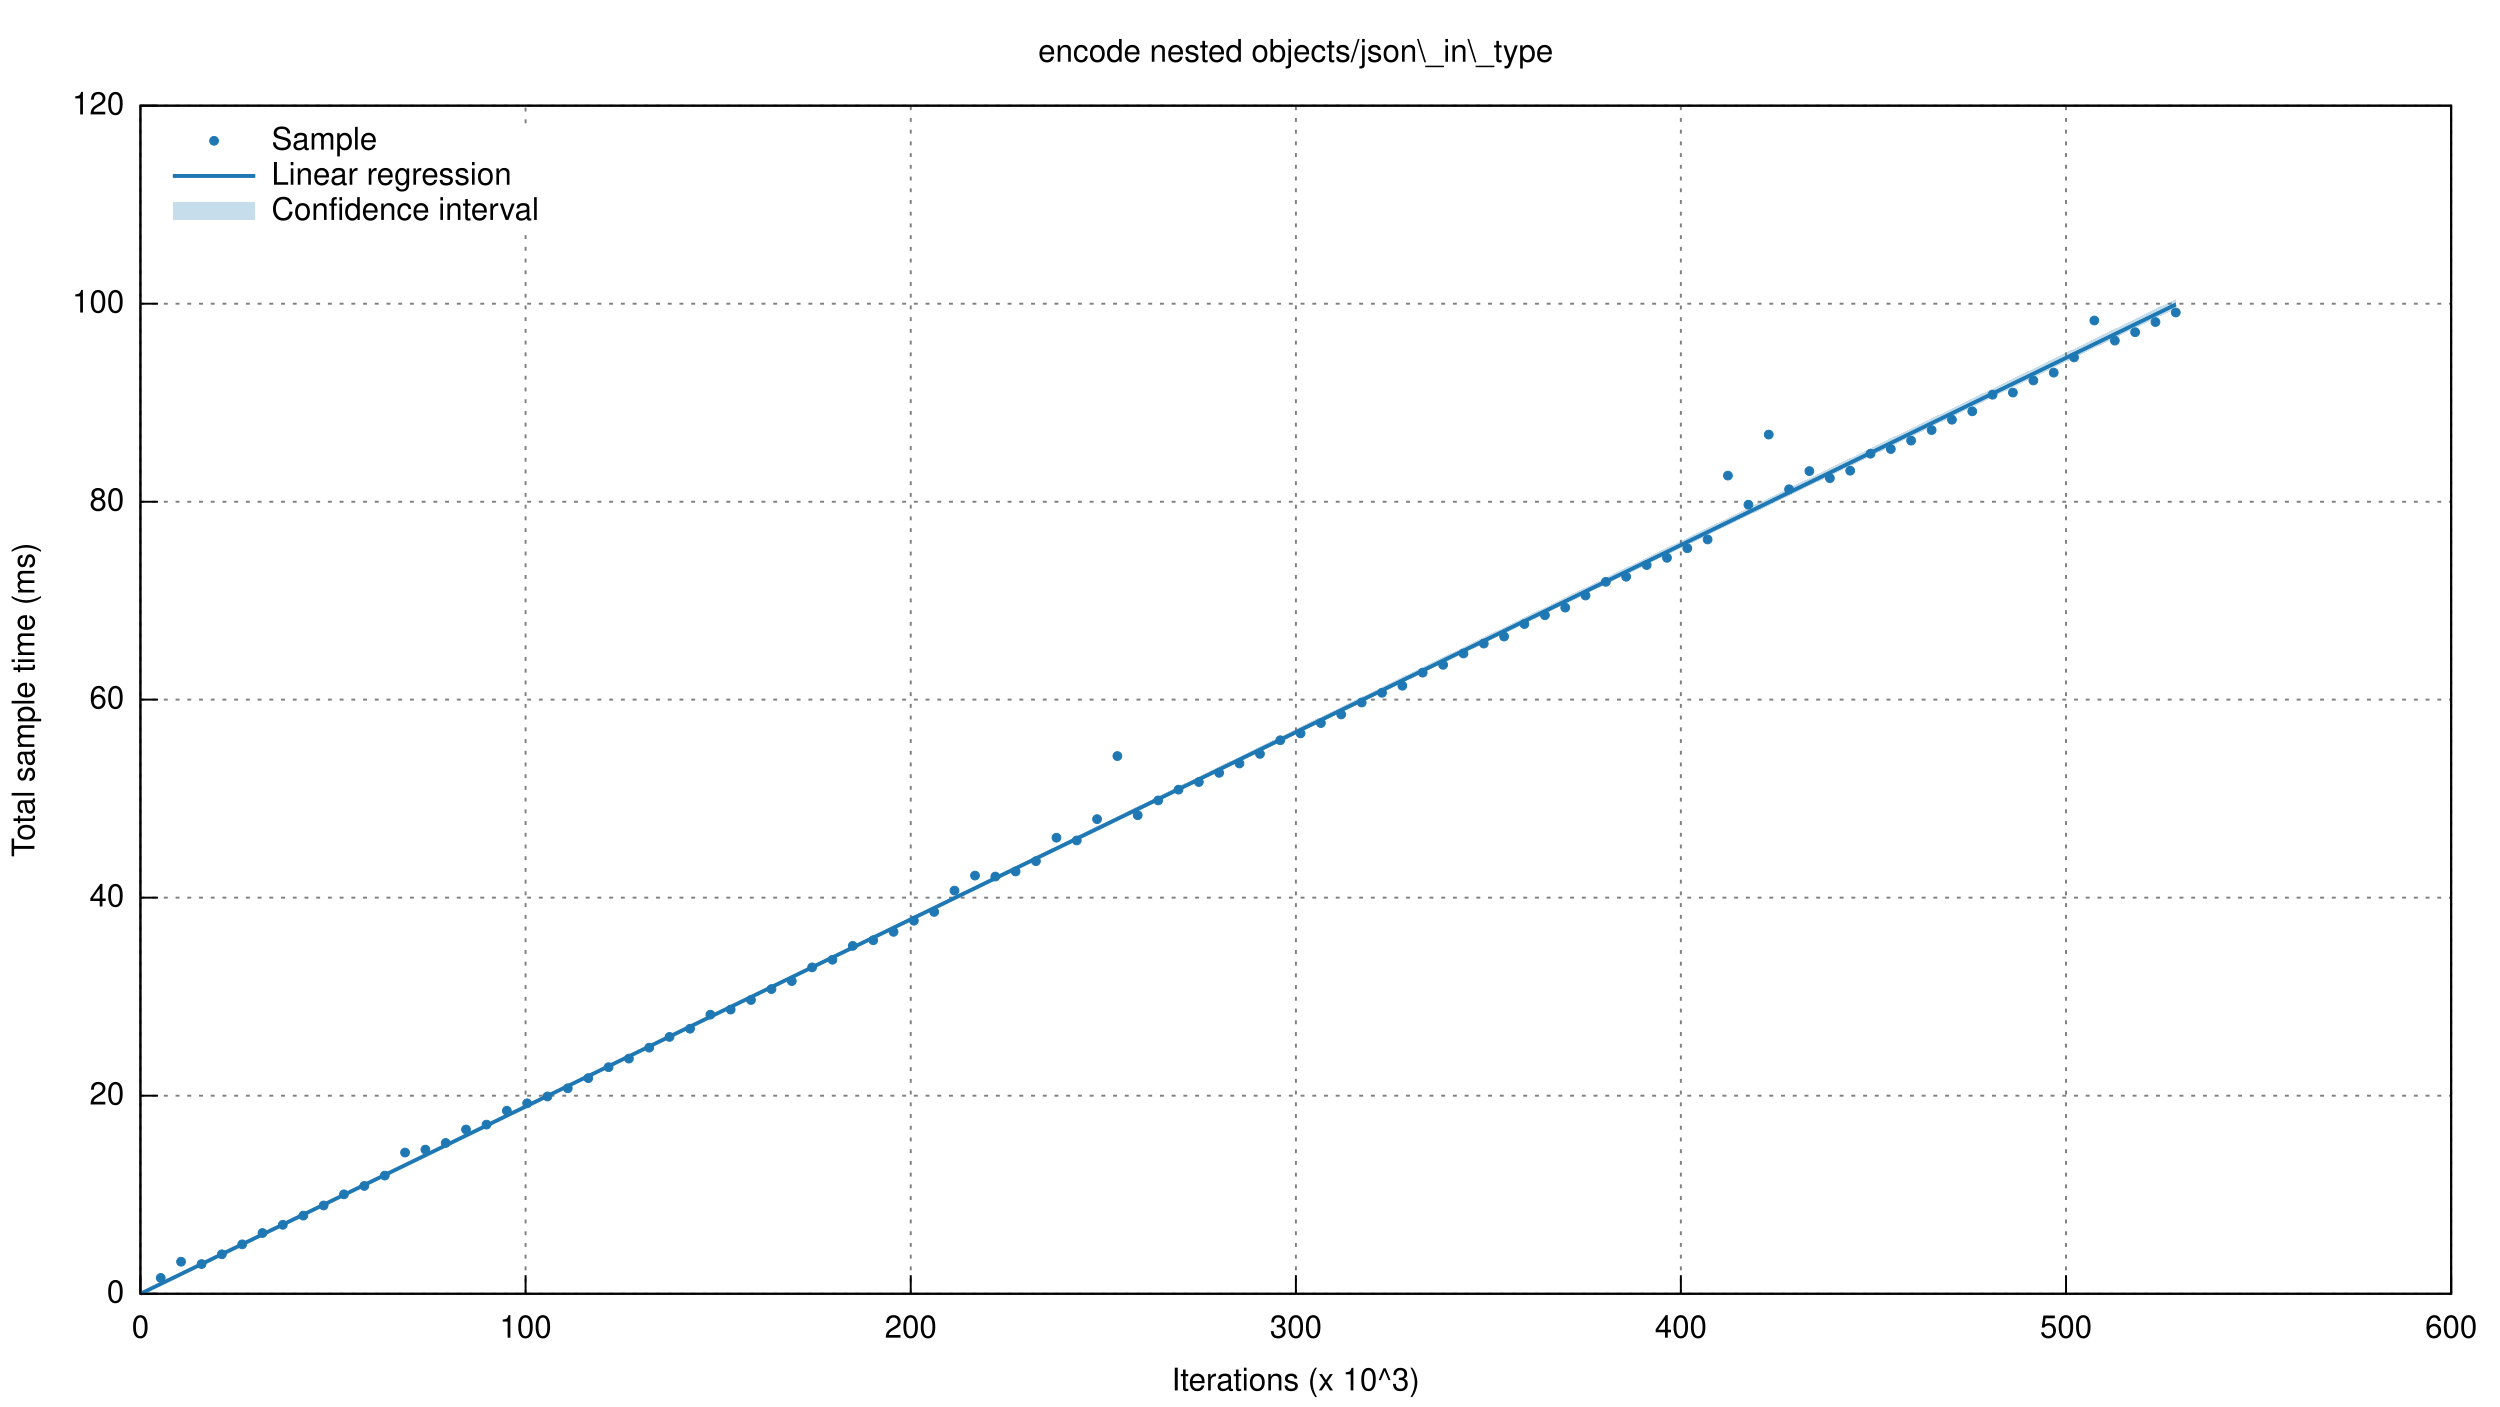
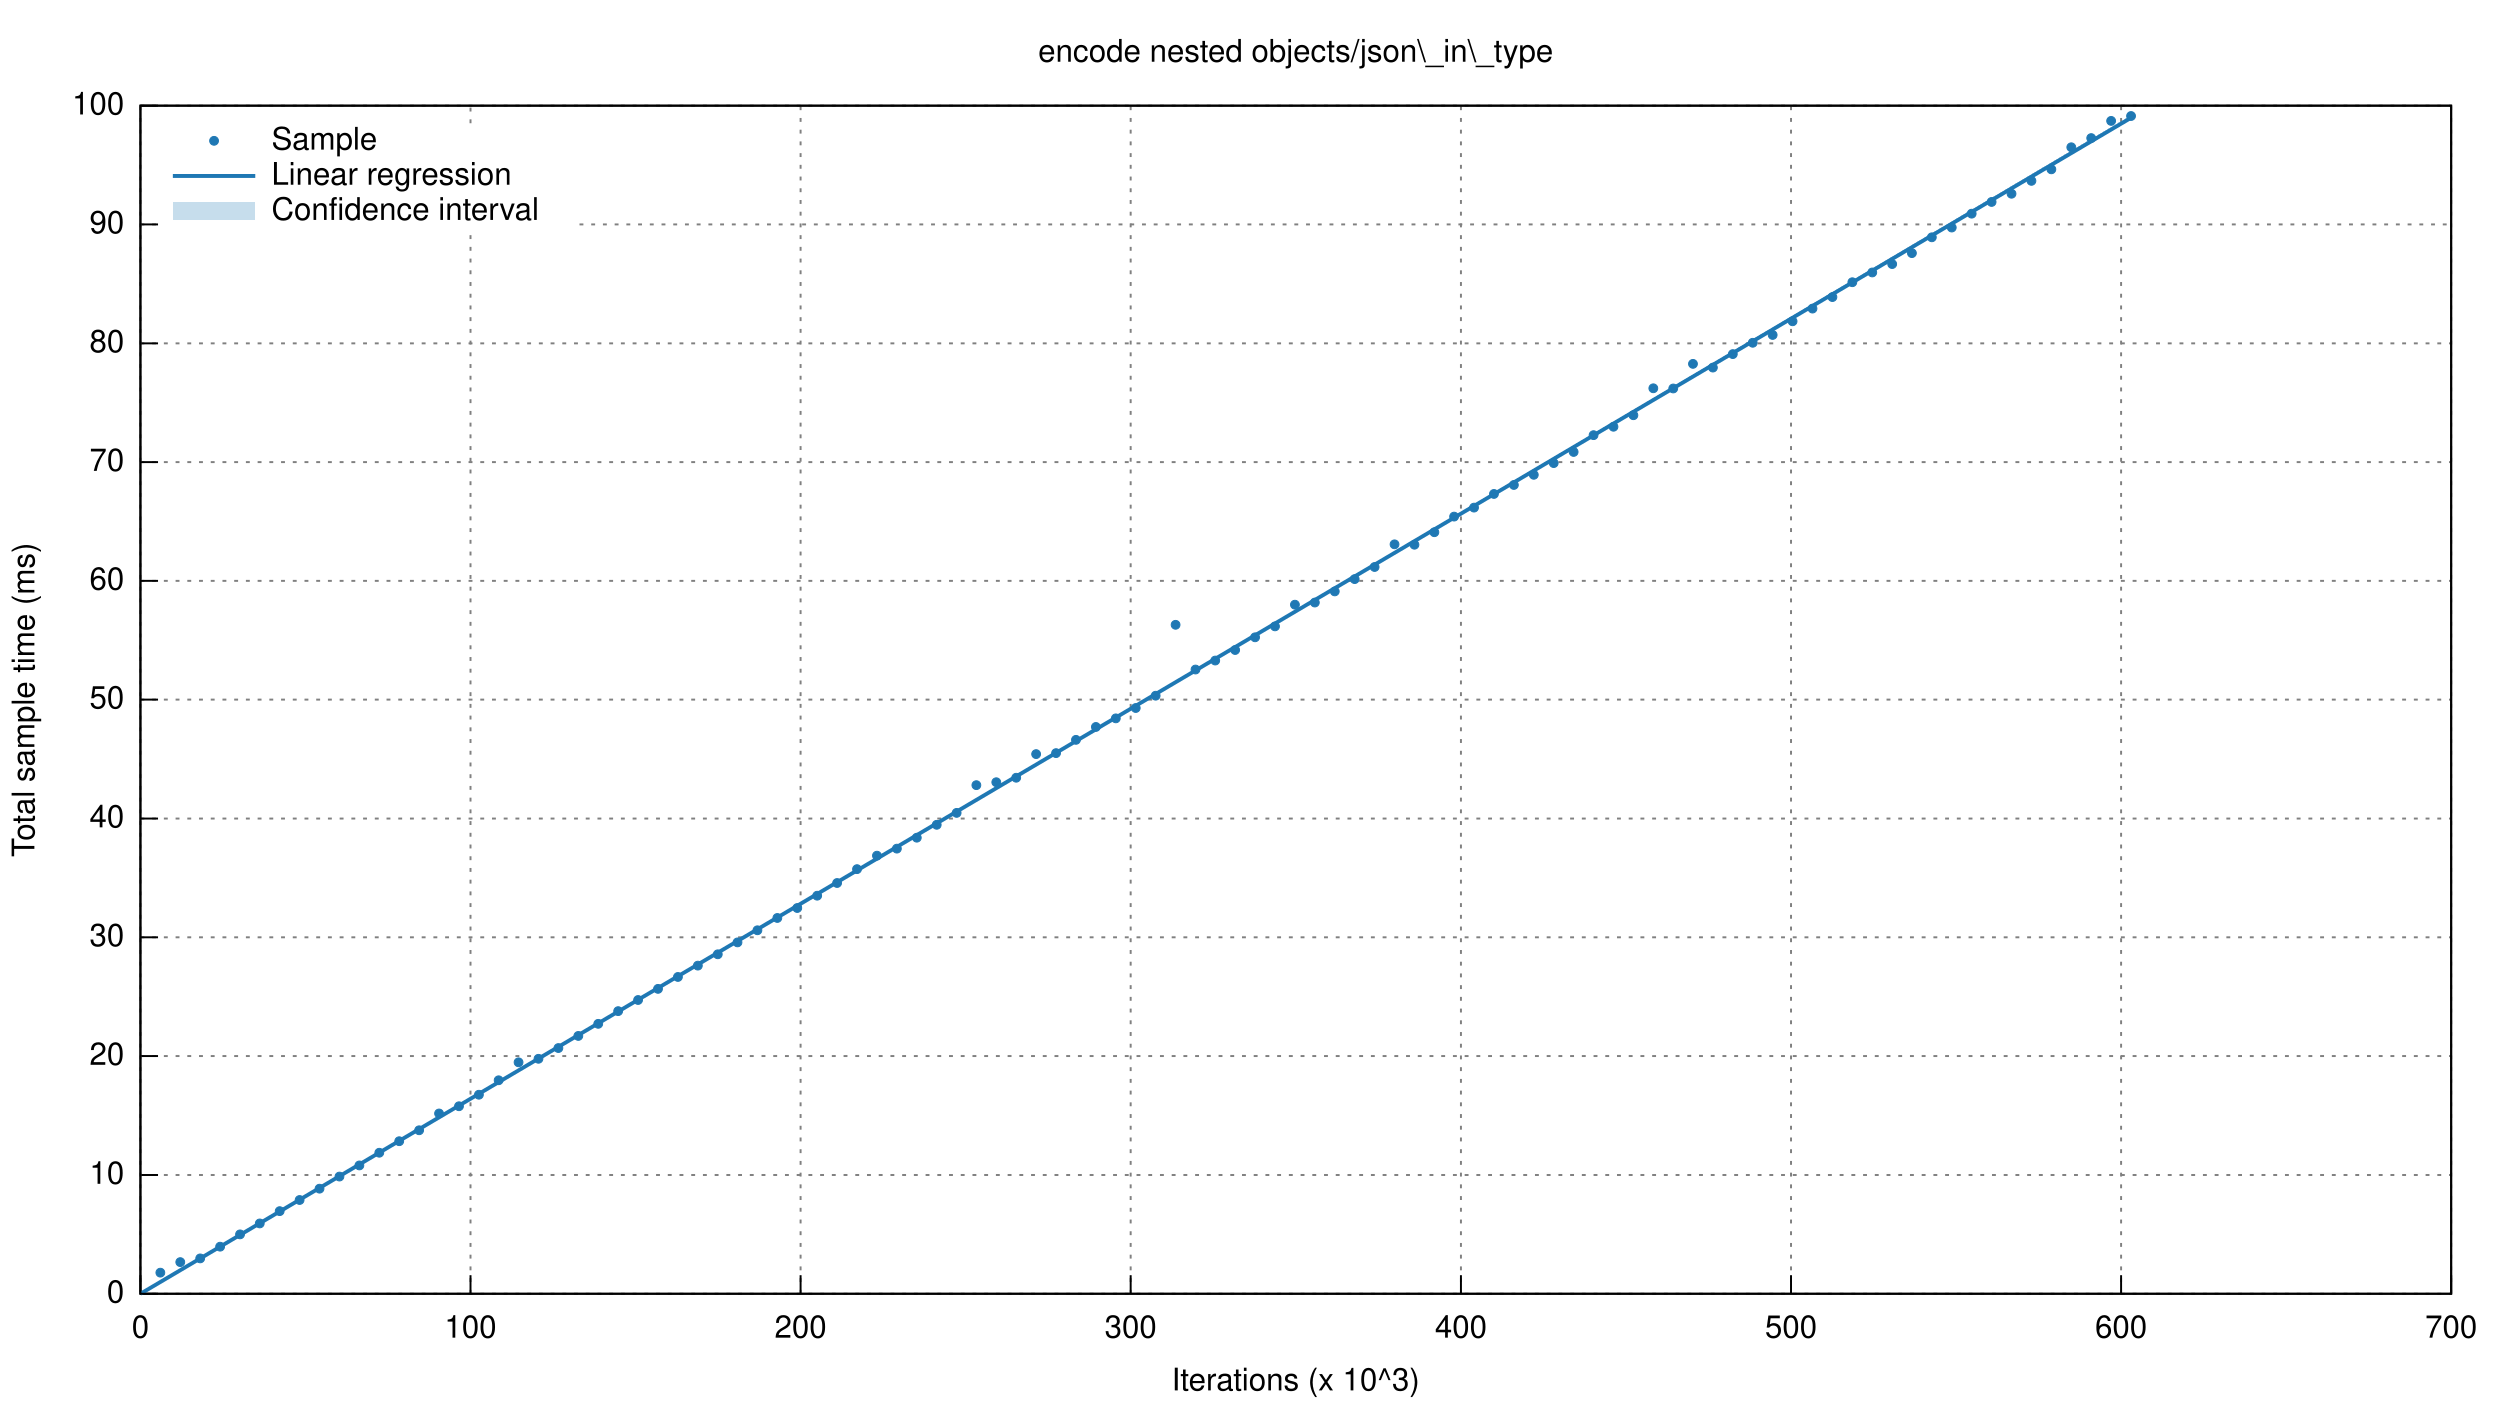
<svg xmlns="http://www.w3.org/2000/svg" xmlns:xlink="http://www.w3.org/1999/xlink" viewBox="0 0 1280 720">
  <g id="gnuplot_canvas">
    <rect x="0" y="0" width="1280" height="720" fill="none" />
    <defs>
      <circle id="gpDot" r="0.5" stroke-width="0.5" />
      <path id="gpPt0" stroke-width="0.222" stroke="currentColor" d="M-1,0 h2 M0,-1 v2" />
      <path id="gpPt1" stroke-width="0.222" stroke="currentColor" d="M-1,-1 L1,1 M1,-1 L-1,1" />
      <path id="gpPt2" stroke-width="0.222" stroke="currentColor" d="M-1,0 L1,0 M0,-1 L0,1 M-1,-1 L1,1 M-1,1 L1,-1" />
      <rect id="gpPt3" stroke-width="0.222" stroke="currentColor" x="-1" y="-1" width="2" height="2" />
      <rect id="gpPt4" stroke-width="0.222" stroke="currentColor" fill="currentColor" x="-1" y="-1" width="2" height="2" />
      <circle id="gpPt5" stroke-width="0.222" stroke="currentColor" cx="0" cy="0" r="1" />
      <use xlink:href="#gpPt5" id="gpPt6" fill="currentColor" stroke="none" />
      <path id="gpPt7" stroke-width="0.222" stroke="currentColor" d="M0,-1.33 L-1.33,0.67 L1.33,0.67 z" />
      <use xlink:href="#gpPt7" id="gpPt8" fill="currentColor" stroke="none" />
      <use xlink:href="#gpPt7" id="gpPt9" stroke="currentColor" transform="rotate(180)" />
      <use xlink:href="#gpPt9" id="gpPt10" fill="currentColor" stroke="none" />
      <use xlink:href="#gpPt3" id="gpPt11" stroke="currentColor" transform="rotate(45)" />
      <use xlink:href="#gpPt11" id="gpPt12" fill="currentColor" stroke="none" />
    </defs>
    <g style="fill:none; color:white; stroke:currentColor; stroke-width:1.00; stroke-linecap:butt; stroke-linejoin:miter">
</g>
    <g style="fill:none; color:black; stroke:currentColor; stroke-width:1.00; stroke-linecap:butt; stroke-linejoin:miter">
</g>
    <g style="fill:none; color:gray; stroke:currentColor; stroke-width:1.00; stroke-linecap:butt; stroke-linejoin:miter">
      <path stroke="gray" stroke-dasharray=" 2,4" class="gridline" d="M71.9,662.4 L1255.0,662.4  h0.01" />
    </g>
    <g style="fill:none; color:black; stroke:currentColor; stroke-width:1.00; stroke-linecap:butt; stroke-linejoin:miter">
      <path stroke="black" d="M71.9,662.4 L80.9,662.4  h0.01" />
      <g transform="translate(63.6,666.9)" style="stroke:none; fill:black; font-family:Helvetica; font-size:12.00pt; text-anchor:end">
        <text> 0</text>
      </g>
    </g>
    <g style="fill:none; color:gray; stroke:currentColor; stroke-width:1.00; stroke-linecap:butt; stroke-linejoin:miter">
-       <path stroke="gray" stroke-dasharray=" 2,4" class="gridline" d="M71.9,561.0 L1255.0,561.0  h0.01" />
-     </g>
-     <g style="fill:none; color:black; stroke:currentColor; stroke-width:1.00; stroke-linecap:butt; stroke-linejoin:miter">
-       <path stroke="black" d="M71.9,561.0 L80.9,561.0  h0.01" />
-       <g transform="translate(63.6,565.5)" style="stroke:none; fill:black; font-family:Helvetica; font-size:12.00pt; text-anchor:end">
+       <path stroke="gray" stroke-dasharray=" 2,4" class="gridline" d="M71.9,601.6 L1255.0,601.6  h0.01" />
+     </g>
+     <g style="fill:none; color:black; stroke:currentColor; stroke-width:1.00; stroke-linecap:butt; stroke-linejoin:miter">
+       <path stroke="black" d="M71.9,601.6 L80.9,601.6  h0.01" />
+       <g transform="translate(63.6,606.1)" style="stroke:none; fill:black; font-family:Helvetica; font-size:12.00pt; text-anchor:end">
+         <text> 10</text>
+       </g>
+     </g>
+     <g style="fill:none; color:gray; stroke:currentColor; stroke-width:1.00; stroke-linecap:butt; stroke-linejoin:miter">
+       <path stroke="gray" stroke-dasharray=" 2,4" class="gridline" d="M71.9,540.7 L1255.0,540.7  h0.01" />
+     </g>
+     <g style="fill:none; color:black; stroke:currentColor; stroke-width:1.00; stroke-linecap:butt; stroke-linejoin:miter">
+       <path stroke="black" d="M71.9,540.7 L80.9,540.7  h0.01" />
+       <g transform="translate(63.6,545.2)" style="stroke:none; fill:black; font-family:Helvetica; font-size:12.00pt; text-anchor:end">
        <text> 20</text>
      </g>
    </g>
    <g style="fill:none; color:gray; stroke:currentColor; stroke-width:1.00; stroke-linecap:butt; stroke-linejoin:miter">
-       <path stroke="gray" stroke-dasharray=" 2,4" class="gridline" d="M71.9,459.6 L1255.0,459.6  h0.01" />
-     </g>
-     <g style="fill:none; color:black; stroke:currentColor; stroke-width:1.00; stroke-linecap:butt; stroke-linejoin:miter">
-       <path stroke="black" d="M71.9,459.6 L80.9,459.6  h0.01" />
-       <g transform="translate(63.6,464.1)" style="stroke:none; fill:black; font-family:Helvetica; font-size:12.00pt; text-anchor:end">
+       <path stroke="gray" stroke-dasharray=" 2,4" class="gridline" d="M71.9,479.9 L1255.0,479.9  h0.01" />
+     </g>
+     <g style="fill:none; color:black; stroke:currentColor; stroke-width:1.00; stroke-linecap:butt; stroke-linejoin:miter">
+       <path stroke="black" d="M71.9,479.9 L80.9,479.9  h0.01" />
+       <g transform="translate(63.6,484.4)" style="stroke:none; fill:black; font-family:Helvetica; font-size:12.00pt; text-anchor:end">
+         <text> 30</text>
+       </g>
+     </g>
+     <g style="fill:none; color:gray; stroke:currentColor; stroke-width:1.00; stroke-linecap:butt; stroke-linejoin:miter">
+       <path stroke="gray" stroke-dasharray=" 2,4" class="gridline" d="M71.9,419.1 L1255.0,419.1  h0.01" />
+     </g>
+     <g style="fill:none; color:black; stroke:currentColor; stroke-width:1.00; stroke-linecap:butt; stroke-linejoin:miter">
+       <path stroke="black" d="M71.9,419.1 L80.9,419.1  h0.01" />
+       <g transform="translate(63.6,423.6)" style="stroke:none; fill:black; font-family:Helvetica; font-size:12.00pt; text-anchor:end">
        <text> 40</text>
      </g>
    </g>
    <g style="fill:none; color:gray; stroke:currentColor; stroke-width:1.00; stroke-linecap:butt; stroke-linejoin:miter">
      <path stroke="gray" stroke-dasharray=" 2,4" class="gridline" d="M71.9,358.2 L1255.0,358.2  h0.01" />
    </g>
    <g style="fill:none; color:black; stroke:currentColor; stroke-width:1.00; stroke-linecap:butt; stroke-linejoin:miter">
      <path stroke="black" d="M71.9,358.2 L80.9,358.2  h0.01" />
      <g transform="translate(63.6,362.7)" style="stroke:none; fill:black; font-family:Helvetica; font-size:12.00pt; text-anchor:end">
+         <text> 50</text>
+       </g>
+     </g>
+     <g style="fill:none; color:gray; stroke:currentColor; stroke-width:1.00; stroke-linecap:butt; stroke-linejoin:miter">
+       <path stroke="gray" stroke-dasharray=" 2,4" class="gridline" d="M71.9,297.4 L1255.0,297.4  h0.01" />
+     </g>
+     <g style="fill:none; color:black; stroke:currentColor; stroke-width:1.00; stroke-linecap:butt; stroke-linejoin:miter">
+       <path stroke="black" d="M71.9,297.4 L80.9,297.4  h0.01" />
+       <g transform="translate(63.6,301.9)" style="stroke:none; fill:black; font-family:Helvetica; font-size:12.00pt; text-anchor:end">
        <text> 60</text>
      </g>
    </g>
    <g style="fill:none; color:gray; stroke:currentColor; stroke-width:1.00; stroke-linecap:butt; stroke-linejoin:miter">
-       <path stroke="gray" stroke-dasharray=" 2,4" class="gridline" d="M71.9,256.9 L1255.0,256.9  h0.01" />
-     </g>
-     <g style="fill:none; color:black; stroke:currentColor; stroke-width:1.00; stroke-linecap:butt; stroke-linejoin:miter">
-       <path stroke="black" d="M71.9,256.9 L80.9,256.9  h0.01" />
-       <g transform="translate(63.6,261.4)" style="stroke:none; fill:black; font-family:Helvetica; font-size:12.00pt; text-anchor:end">
+       <path stroke="gray" stroke-dasharray=" 2,4" class="gridline" d="M71.9,236.6 L1255.0,236.6  h0.01" />
+     </g>
+     <g style="fill:none; color:black; stroke:currentColor; stroke-width:1.00; stroke-linecap:butt; stroke-linejoin:miter">
+       <path stroke="black" d="M71.9,236.6 L80.9,236.6  h0.01" />
+       <g transform="translate(63.6,241.1)" style="stroke:none; fill:black; font-family:Helvetica; font-size:12.00pt; text-anchor:end">
+         <text> 70</text>
+       </g>
+     </g>
+     <g style="fill:none; color:gray; stroke:currentColor; stroke-width:1.00; stroke-linecap:butt; stroke-linejoin:miter">
+       <path stroke="gray" stroke-dasharray=" 2,4" class="gridline" d="M71.9,175.8 L1255.0,175.8  h0.01" />
+     </g>
+     <g style="fill:none; color:black; stroke:currentColor; stroke-width:1.00; stroke-linecap:butt; stroke-linejoin:miter">
+       <path stroke="black" d="M71.9,175.8 L80.9,175.8  h0.01" />
+       <g transform="translate(63.6,180.3)" style="stroke:none; fill:black; font-family:Helvetica; font-size:12.00pt; text-anchor:end">
        <text> 80</text>
      </g>
    </g>
    <g style="fill:none; color:gray; stroke:currentColor; stroke-width:1.00; stroke-linecap:butt; stroke-linejoin:miter">
-       <path stroke="gray" stroke-dasharray=" 2,4" class="gridline" d="M71.9,155.5 L1255.0,155.5  h0.01" />
-     </g>
-     <g style="fill:none; color:black; stroke:currentColor; stroke-width:1.00; stroke-linecap:butt; stroke-linejoin:miter">
-       <path stroke="black" d="M71.9,155.5 L80.9,155.5  h0.01" />
-       <g transform="translate(63.6,160.0)" style="stroke:none; fill:black; font-family:Helvetica; font-size:12.00pt; text-anchor:end">
-         <text> 100</text>
+       <path stroke="gray" stroke-dasharray=" 2,4" class="gridline" d="M71.9,114.9 L80.2,114.9 M296.7,114.9 L1255.0,114.9  h0.01" />
+     </g>
+     <g style="fill:none; color:black; stroke:currentColor; stroke-width:1.00; stroke-linecap:butt; stroke-linejoin:miter">
+       <path stroke="black" d="M71.9,114.9 L80.9,114.9  h0.01" />
+       <g transform="translate(63.6,119.4)" style="stroke:none; fill:black; font-family:Helvetica; font-size:12.00pt; text-anchor:end">
+         <text> 90</text>
      </g>
    </g>
    <g style="fill:none; color:gray; stroke:currentColor; stroke-width:1.00; stroke-linecap:butt; stroke-linejoin:miter">
      <path stroke="gray" stroke-dasharray=" 2,4" class="gridline" d="M71.9,54.1 L1255.0,54.1  h0.01" />
    </g>
    <g style="fill:none; color:black; stroke:currentColor; stroke-width:1.00; stroke-linecap:butt; stroke-linejoin:miter">
      <path stroke="black" d="M71.9,54.1 L80.9,54.1  h0.01" />
      <g transform="translate(63.6,58.6)" style="stroke:none; fill:black; font-family:Helvetica; font-size:12.00pt; text-anchor:end">
-         <text> 120</text>
+         <text> 100</text>
      </g>
    </g>
    <g style="fill:none; color:gray; stroke:currentColor; stroke-width:1.00; stroke-linecap:butt; stroke-linejoin:miter">
      <path stroke="gray" stroke-dasharray=" 2,4" class="gridline" d="M71.9,662.4 L71.9,54.1  h0.01" />
    </g>
    <g style="fill:none; color:black; stroke:currentColor; stroke-width:1.00; stroke-linecap:butt; stroke-linejoin:miter">
      <path stroke="black" d="M71.9,662.4 L71.9,653.4  h0.01" />
      <g transform="translate(71.9,684.9)" style="stroke:none; fill:black; font-family:Helvetica; font-size:12.00pt; text-anchor:middle">
        <text> 0</text>
      </g>
    </g>
    <g style="fill:none; color:gray; stroke:currentColor; stroke-width:1.00; stroke-linecap:butt; stroke-linejoin:miter">
-       <path stroke="gray" stroke-dasharray=" 2,4" class="gridline" d="M269.1,662.4 L269.1,117.1 M269.1,63.1 L269.1,54.1  h0.01" />
-     </g>
-     <g style="fill:none; color:black; stroke:currentColor; stroke-width:1.00; stroke-linecap:butt; stroke-linejoin:miter">
-       <path stroke="black" d="M269.1,662.4 L269.1,653.4  h0.01" />
-       <g transform="translate(269.1,684.9)" style="stroke:none; fill:black; font-family:Helvetica; font-size:12.00pt; text-anchor:middle">
+       <path stroke="gray" stroke-dasharray=" 2,4" class="gridline" d="M240.9,662.4 L240.9,117.1 M240.9,63.1 L240.9,54.1  h0.01" />
+     </g>
+     <g style="fill:none; color:black; stroke:currentColor; stroke-width:1.00; stroke-linecap:butt; stroke-linejoin:miter">
+       <path stroke="black" d="M240.9,662.4 L240.9,653.4  h0.01" />
+       <g transform="translate(240.9,684.9)" style="stroke:none; fill:black; font-family:Helvetica; font-size:12.00pt; text-anchor:middle">
        <text> 100</text>
      </g>
    </g>
    <g style="fill:none; color:gray; stroke:currentColor; stroke-width:1.00; stroke-linecap:butt; stroke-linejoin:miter">
-       <path stroke="gray" stroke-dasharray=" 2,4" class="gridline" d="M466.3,662.4 L466.3,54.1  h0.01" />
-     </g>
-     <g style="fill:none; color:black; stroke:currentColor; stroke-width:1.00; stroke-linecap:butt; stroke-linejoin:miter">
-       <path stroke="black" d="M466.3,662.4 L466.3,653.4  h0.01" />
-       <g transform="translate(466.3,684.9)" style="stroke:none; fill:black; font-family:Helvetica; font-size:12.00pt; text-anchor:middle">
+       <path stroke="gray" stroke-dasharray=" 2,4" class="gridline" d="M409.9,662.4 L409.9,54.1  h0.01" />
+     </g>
+     <g style="fill:none; color:black; stroke:currentColor; stroke-width:1.00; stroke-linecap:butt; stroke-linejoin:miter">
+       <path stroke="black" d="M409.9,662.4 L409.9,653.4  h0.01" />
+       <g transform="translate(409.9,684.9)" style="stroke:none; fill:black; font-family:Helvetica; font-size:12.00pt; text-anchor:middle">
        <text> 200</text>
      </g>
    </g>
    <g style="fill:none; color:gray; stroke:currentColor; stroke-width:1.00; stroke-linecap:butt; stroke-linejoin:miter">
-       <path stroke="gray" stroke-dasharray=" 2,4" class="gridline" d="M663.5,662.4 L663.5,54.1  h0.01" />
-     </g>
-     <g style="fill:none; color:black; stroke:currentColor; stroke-width:1.00; stroke-linecap:butt; stroke-linejoin:miter">
-       <path stroke="black" d="M663.5,662.4 L663.5,653.4  h0.01" />
-       <g transform="translate(663.5,684.9)" style="stroke:none; fill:black; font-family:Helvetica; font-size:12.00pt; text-anchor:middle">
+       <path stroke="gray" stroke-dasharray=" 2,4" class="gridline" d="M578.9,662.4 L578.9,54.1  h0.01" />
+     </g>
+     <g style="fill:none; color:black; stroke:currentColor; stroke-width:1.00; stroke-linecap:butt; stroke-linejoin:miter">
+       <path stroke="black" d="M578.9,662.4 L578.9,653.4  h0.01" />
+       <g transform="translate(578.9,684.9)" style="stroke:none; fill:black; font-family:Helvetica; font-size:12.00pt; text-anchor:middle">
        <text> 300</text>
      </g>
    </g>
    <g style="fill:none; color:gray; stroke:currentColor; stroke-width:1.00; stroke-linecap:butt; stroke-linejoin:miter">
-       <path stroke="gray" stroke-dasharray=" 2,4" class="gridline" d="M860.6,662.4 L860.6,54.1  h0.01" />
-     </g>
-     <g style="fill:none; color:black; stroke:currentColor; stroke-width:1.00; stroke-linecap:butt; stroke-linejoin:miter">
-       <path stroke="black" d="M860.6,662.4 L860.6,653.4  h0.01" />
-       <g transform="translate(860.6,684.9)" style="stroke:none; fill:black; font-family:Helvetica; font-size:12.00pt; text-anchor:middle">
+       <path stroke="gray" stroke-dasharray=" 2,4" class="gridline" d="M748.0,662.4 L748.0,54.1  h0.01" />
+     </g>
+     <g style="fill:none; color:black; stroke:currentColor; stroke-width:1.00; stroke-linecap:butt; stroke-linejoin:miter">
+       <path stroke="black" d="M748.0,662.4 L748.0,653.4  h0.01" />
+       <g transform="translate(748.0,684.9)" style="stroke:none; fill:black; font-family:Helvetica; font-size:12.00pt; text-anchor:middle">
        <text> 400</text>
      </g>
    </g>
    <g style="fill:none; color:gray; stroke:currentColor; stroke-width:1.00; stroke-linecap:butt; stroke-linejoin:miter">
-       <path stroke="gray" stroke-dasharray=" 2,4" class="gridline" d="M1057.8,662.4 L1057.8,54.1  h0.01" />
-     </g>
-     <g style="fill:none; color:black; stroke:currentColor; stroke-width:1.00; stroke-linecap:butt; stroke-linejoin:miter">
-       <path stroke="black" d="M1057.8,662.4 L1057.8,653.4  h0.01" />
-       <g transform="translate(1057.8,684.9)" style="stroke:none; fill:black; font-family:Helvetica; font-size:12.00pt; text-anchor:middle">
+       <path stroke="gray" stroke-dasharray=" 2,4" class="gridline" d="M917.0,662.4 L917.0,54.1  h0.01" />
+     </g>
+     <g style="fill:none; color:black; stroke:currentColor; stroke-width:1.00; stroke-linecap:butt; stroke-linejoin:miter">
+       <path stroke="black" d="M917.0,662.4 L917.0,653.4  h0.01" />
+       <g transform="translate(917.0,684.9)" style="stroke:none; fill:black; font-family:Helvetica; font-size:12.00pt; text-anchor:middle">
        <text> 500</text>
+       </g>
+     </g>
+     <g style="fill:none; color:gray; stroke:currentColor; stroke-width:1.00; stroke-linecap:butt; stroke-linejoin:miter">
+       <path stroke="gray" stroke-dasharray=" 2,4" class="gridline" d="M1086.0,662.4 L1086.0,54.1  h0.01" />
+     </g>
+     <g style="fill:none; color:black; stroke:currentColor; stroke-width:1.00; stroke-linecap:butt; stroke-linejoin:miter">
+       <path stroke="black" d="M1086.0,662.4 L1086.0,653.4  h0.01" />
+       <g transform="translate(1086.0,684.9)" style="stroke:none; fill:black; font-family:Helvetica; font-size:12.00pt; text-anchor:middle">
+         <text> 600</text>
      </g>
    </g>
    <g style="fill:none; color:gray; stroke:currentColor; stroke-width:1.00; stroke-linecap:butt; stroke-linejoin:miter">
      <path stroke="gray" stroke-dasharray=" 2,4" class="gridline" d="M1255.0,662.4 L1255.0,54.1  h0.01" />
    </g>
    <g style="fill:none; color:black; stroke:currentColor; stroke-width:1.00; stroke-linecap:butt; stroke-linejoin:miter">
      <path stroke="black" d="M1255.0,662.4 L1255.0,653.4  h0.01" />
      <g transform="translate(1255.0,684.9)" style="stroke:none; fill:black; font-family:Helvetica; font-size:12.00pt; text-anchor:middle">
-         <text> 600</text>
+         <text> 700</text>
      </g>
      <path stroke="black" d="M71.9,54.1 L71.9,662.4 L1255.0,662.4 L1255.0,54.1 L71.9,54.1 Z  h0.01" />
      <g transform="translate(17.6,358.3) rotate(270)" style="stroke:none; fill:black; font-family:Helvetica; font-size:12.00pt; text-anchor:middle">
        <text>Total sample time (ms)</text>
      </g>
      <g transform="translate(663.4,711.9)" style="stroke:none; fill:black; font-family:Helvetica; font-size:12.00pt; text-anchor:middle">
        <text>Iterations (x 10^3)</text>
      </g>
      <g transform="translate(663.4,31.6)" style="stroke:none; fill:black; font-family:Helvetica; font-size:12.00pt; text-anchor:middle">
        <text>encode nested objects/json\_in\_type</text>
      </g>
    </g>
    <g id="gnuplot_plot_1">
      <g style="fill:none; color:red; stroke:currentColor; stroke-width:1.00; stroke-linecap:butt; stroke-linejoin:miter">
        <g transform="translate(139.0,76.6)" style="stroke:none; fill:black; font-family:Helvetica; font-size:12.00pt; text-anchor:start">
          <text>Sample</text>
        </g>
-         <use xlink:href="#gpPt6" transform="translate(82.3,654.3) scale(2.25)" color="rgb( 31, 120, 180)" />
-         <use xlink:href="#gpPt6" transform="translate(92.7,646.0) scale(2.25)" color="rgb( 31, 120, 180)" />
-         <use xlink:href="#gpPt6" transform="translate(103.2,647.2) scale(2.25)" color="rgb( 31, 120, 180)" />
-         <use xlink:href="#gpPt6" transform="translate(113.6,642.2) scale(2.25)" color="rgb( 31, 120, 180)" />
-         <use xlink:href="#gpPt6" transform="translate(124.0,637.1) scale(2.25)" color="rgb( 31, 120, 180)" />
-         <use xlink:href="#gpPt6" transform="translate(134.4,631.3) scale(2.25)" color="rgb( 31, 120, 180)" />
-         <use xlink:href="#gpPt6" transform="translate(144.8,627.1) scale(2.25)" color="rgb( 31, 120, 180)" />
-         <use xlink:href="#gpPt6" transform="translate(155.3,622.4) scale(2.25)" color="rgb( 31, 120, 180)" />
-         <use xlink:href="#gpPt6" transform="translate(165.7,617.2) scale(2.25)" color="rgb( 31, 120, 180)" />
-         <use xlink:href="#gpPt6" transform="translate(176.1,611.5) scale(2.25)" color="rgb( 31, 120, 180)" />
-         <use xlink:href="#gpPt6" transform="translate(186.5,607.2) scale(2.25)" color="rgb( 31, 120, 180)" />
-         <use xlink:href="#gpPt6" transform="translate(197.0,601.9) scale(2.25)" color="rgb( 31, 120, 180)" />
-         <use xlink:href="#gpPt6" transform="translate(207.4,590.1) scale(2.25)" color="rgb( 31, 120, 180)" />
-         <use xlink:href="#gpPt6" transform="translate(217.8,588.6) scale(2.25)" color="rgb( 31, 120, 180)" />
-         <use xlink:href="#gpPt6" transform="translate(228.2,585.2) scale(2.25)" color="rgb( 31, 120, 180)" />
-         <use xlink:href="#gpPt6" transform="translate(238.6,578.3) scale(2.25)" color="rgb( 31, 120, 180)" />
-         <use xlink:href="#gpPt6" transform="translate(249.1,575.8) scale(2.25)" color="rgb( 31, 120, 180)" />
-         <use xlink:href="#gpPt6" transform="translate(259.5,568.7) scale(2.25)" color="rgb( 31, 120, 180)" />
-         <use xlink:href="#gpPt6" transform="translate(269.9,564.9) scale(2.25)" color="rgb( 31, 120, 180)" />
-         <use xlink:href="#gpPt6" transform="translate(280.3,561.4) scale(2.25)" color="rgb( 31, 120, 180)" />
-         <use xlink:href="#gpPt6" transform="translate(290.7,557.2) scale(2.25)" color="rgb( 31, 120, 180)" />
-         <use xlink:href="#gpPt6" transform="translate(301.2,552.0) scale(2.25)" color="rgb( 31, 120, 180)" />
-         <use xlink:href="#gpPt6" transform="translate(311.6,546.4) scale(2.25)" color="rgb( 31, 120, 180)" />
-         <use xlink:href="#gpPt6" transform="translate(322.0,542.0) scale(2.25)" color="rgb( 31, 120, 180)" />
-         <use xlink:href="#gpPt6" transform="translate(332.4,536.4) scale(2.25)" color="rgb( 31, 120, 180)" />
-         <use xlink:href="#gpPt6" transform="translate(342.8,530.9) scale(2.25)" color="rgb( 31, 120, 180)" />
-         <use xlink:href="#gpPt6" transform="translate(353.3,526.7) scale(2.25)" color="rgb( 31, 120, 180)" />
-         <use xlink:href="#gpPt6" transform="translate(363.7,519.5) scale(2.25)" color="rgb( 31, 120, 180)" />
-         <use xlink:href="#gpPt6" transform="translate(374.1,516.9) scale(2.25)" color="rgb( 31, 120, 180)" />
-         <use xlink:href="#gpPt6" transform="translate(384.5,512.0) scale(2.25)" color="rgb( 31, 120, 180)" />
-         <use xlink:href="#gpPt6" transform="translate(395.0,506.4) scale(2.25)" color="rgb( 31, 120, 180)" />
-         <use xlink:href="#gpPt6" transform="translate(405.4,502.3) scale(2.25)" color="rgb( 31, 120, 180)" />
-         <use xlink:href="#gpPt6" transform="translate(415.8,495.3) scale(2.25)" color="rgb( 31, 120, 180)" />
-         <use xlink:href="#gpPt6" transform="translate(426.2,491.4) scale(2.25)" color="rgb( 31, 120, 180)" />
-         <use xlink:href="#gpPt6" transform="translate(436.6,484.3) scale(2.25)" color="rgb( 31, 120, 180)" />
-         <use xlink:href="#gpPt6" transform="translate(447.1,481.4) scale(2.25)" color="rgb( 31, 120, 180)" />
-         <use xlink:href="#gpPt6" transform="translate(457.5,477.1) scale(2.25)" color="rgb( 31, 120, 180)" />
-         <use xlink:href="#gpPt6" transform="translate(467.9,471.4) scale(2.25)" color="rgb( 31, 120, 180)" />
-         <use xlink:href="#gpPt6" transform="translate(478.3,466.9) scale(2.25)" color="rgb( 31, 120, 180)" />
-         <use xlink:href="#gpPt6" transform="translate(488.7,456.0) scale(2.25)" color="rgb( 31, 120, 180)" />
-         <use xlink:href="#gpPt6" transform="translate(499.2,448.3) scale(2.25)" color="rgb( 31, 120, 180)" />
-         <use xlink:href="#gpPt6" transform="translate(509.6,448.8) scale(2.25)" color="rgb( 31, 120, 180)" />
-         <use xlink:href="#gpPt6" transform="translate(520.0,446.2) scale(2.25)" color="rgb( 31, 120, 180)" />
-         <use xlink:href="#gpPt6" transform="translate(530.4,440.9) scale(2.25)" color="rgb( 31, 120, 180)" />
-         <use xlink:href="#gpPt6" transform="translate(540.9,428.9) scale(2.25)" color="rgb( 31, 120, 180)" />
-         <use xlink:href="#gpPt6" transform="translate(551.3,430.3) scale(2.25)" color="rgb( 31, 120, 180)" />
-         <use xlink:href="#gpPt6" transform="translate(561.7,419.4) scale(2.25)" color="rgb( 31, 120, 180)" />
-         <use xlink:href="#gpPt6" transform="translate(572.1,387.1) scale(2.25)" color="rgb( 31, 120, 180)" />
-         <use xlink:href="#gpPt6" transform="translate(582.5,417.4) scale(2.25)" color="rgb( 31, 120, 180)" />
-         <use xlink:href="#gpPt6" transform="translate(593.0,409.8) scale(2.25)" color="rgb( 31, 120, 180)" />
-         <use xlink:href="#gpPt6" transform="translate(603.4,404.3) scale(2.25)" color="rgb( 31, 120, 180)" />
-         <use xlink:href="#gpPt6" transform="translate(613.8,400.4) scale(2.25)" color="rgb( 31, 120, 180)" />
-         <use xlink:href="#gpPt6" transform="translate(624.2,395.7) scale(2.25)" color="rgb( 31, 120, 180)" />
-         <use xlink:href="#gpPt6" transform="translate(634.6,390.9) scale(2.25)" color="rgb( 31, 120, 180)" />
-         <use xlink:href="#gpPt6" transform="translate(645.1,386.0) scale(2.25)" color="rgb( 31, 120, 180)" />
-         <use xlink:href="#gpPt6" transform="translate(655.5,379.0) scale(2.25)" color="rgb( 31, 120, 180)" />
-         <use xlink:href="#gpPt6" transform="translate(665.9,375.5) scale(2.25)" color="rgb( 31, 120, 180)" />
-         <use xlink:href="#gpPt6" transform="translate(676.3,370.2) scale(2.25)" color="rgb( 31, 120, 180)" />
-         <use xlink:href="#gpPt6" transform="translate(686.7,365.8) scale(2.25)" color="rgb( 31, 120, 180)" />
-         <use xlink:href="#gpPt6" transform="translate(697.2,359.7) scale(2.25)" color="rgb( 31, 120, 180)" />
-         <use xlink:href="#gpPt6" transform="translate(707.6,354.7) scale(2.25)" color="rgb( 31, 120, 180)" />
-         <use xlink:href="#gpPt6" transform="translate(718.0,351.1) scale(2.25)" color="rgb( 31, 120, 180)" />
-         <use xlink:href="#gpPt6" transform="translate(728.4,344.4) scale(2.25)" color="rgb( 31, 120, 180)" />
-         <use xlink:href="#gpPt6" transform="translate(738.9,340.4) scale(2.25)" color="rgb( 31, 120, 180)" />
-         <use xlink:href="#gpPt6" transform="translate(749.3,334.6) scale(2.25)" color="rgb( 31, 120, 180)" />
-         <use xlink:href="#gpPt6" transform="translate(759.7,329.5) scale(2.25)" color="rgb( 31, 120, 180)" />
-         <use xlink:href="#gpPt6" transform="translate(770.1,325.9) scale(2.25)" color="rgb( 31, 120, 180)" />
-         <use xlink:href="#gpPt6" transform="translate(780.5,319.5) scale(2.25)" color="rgb( 31, 120, 180)" />
-         <use xlink:href="#gpPt6" transform="translate(791.0,315.0) scale(2.25)" color="rgb( 31, 120, 180)" />
-         <use xlink:href="#gpPt6" transform="translate(801.4,311.1) scale(2.25)" color="rgb( 31, 120, 180)" />
-         <use xlink:href="#gpPt6" transform="translate(811.8,304.9) scale(2.25)" color="rgb( 31, 120, 180)" />
-         <use xlink:href="#gpPt6" transform="translate(822.2,297.9) scale(2.25)" color="rgb( 31, 120, 180)" />
-         <use xlink:href="#gpPt6" transform="translate(832.6,295.3) scale(2.25)" color="rgb( 31, 120, 180)" />
-         <use xlink:href="#gpPt6" transform="translate(843.1,289.3) scale(2.25)" color="rgb( 31, 120, 180)" />
-         <use xlink:href="#gpPt6" transform="translate(853.5,285.6) scale(2.25)" color="rgb( 31, 120, 180)" />
-         <use xlink:href="#gpPt6" transform="translate(863.9,280.7) scale(2.25)" color="rgb( 31, 120, 180)" />
-         <use xlink:href="#gpPt6" transform="translate(874.3,276.2) scale(2.25)" color="rgb( 31, 120, 180)" />
-         <use xlink:href="#gpPt6" transform="translate(884.7,243.5) scale(2.25)" color="rgb( 31, 120, 180)" />
-         <use xlink:href="#gpPt6" transform="translate(895.2,258.4) scale(2.25)" color="rgb( 31, 120, 180)" />
-         <use xlink:href="#gpPt6" transform="translate(905.6,222.5) scale(2.25)" color="rgb( 31, 120, 180)" />
-         <use xlink:href="#gpPt6" transform="translate(916.0,250.5) scale(2.25)" color="rgb( 31, 120, 180)" />
-         <use xlink:href="#gpPt6" transform="translate(926.4,241.2) scale(2.25)" color="rgb( 31, 120, 180)" />
-         <use xlink:href="#gpPt6" transform="translate(936.9,244.8) scale(2.25)" color="rgb( 31, 120, 180)" />
-         <use xlink:href="#gpPt6" transform="translate(947.3,241.0) scale(2.25)" color="rgb( 31, 120, 180)" />
-         <use xlink:href="#gpPt6" transform="translate(957.7,232.3) scale(2.25)" color="rgb( 31, 120, 180)" />
-         <use xlink:href="#gpPt6" transform="translate(968.1,229.9) scale(2.25)" color="rgb( 31, 120, 180)" />
-         <use xlink:href="#gpPt6" transform="translate(978.5,225.6) scale(2.25)" color="rgb( 31, 120, 180)" />
-         <use xlink:href="#gpPt6" transform="translate(989.0,220.2) scale(2.25)" color="rgb( 31, 120, 180)" />
-         <use xlink:href="#gpPt6" transform="translate(999.4,214.9) scale(2.25)" color="rgb( 31, 120, 180)" />
-         <use xlink:href="#gpPt6" transform="translate(1009.8,210.6) scale(2.25)" color="rgb( 31, 120, 180)" />
-         <use xlink:href="#gpPt6" transform="translate(1020.2,202.1) scale(2.25)" color="rgb( 31, 120, 180)" />
-         <use xlink:href="#gpPt6" transform="translate(1030.6,201.0) scale(2.25)" color="rgb( 31, 120, 180)" />
-         <use xlink:href="#gpPt6" transform="translate(1041.1,194.8) scale(2.25)" color="rgb( 31, 120, 180)" />
-         <use xlink:href="#gpPt6" transform="translate(1051.5,190.8) scale(2.25)" color="rgb( 31, 120, 180)" />
-         <use xlink:href="#gpPt6" transform="translate(1061.9,183.0) scale(2.25)" color="rgb( 31, 120, 180)" />
-         <use xlink:href="#gpPt6" transform="translate(1072.3,164.1) scale(2.25)" color="rgb( 31, 120, 180)" />
-         <use xlink:href="#gpPt6" transform="translate(1082.8,174.4) scale(2.25)" color="rgb( 31, 120, 180)" />
-         <use xlink:href="#gpPt6" transform="translate(1093.2,170.1) scale(2.25)" color="rgb( 31, 120, 180)" />
-         <use xlink:href="#gpPt6" transform="translate(1103.6,164.9) scale(2.25)" color="rgb( 31, 120, 180)" />
-         <use xlink:href="#gpPt6" transform="translate(1114.0,160.0) scale(2.25)" color="rgb( 31, 120, 180)" />
+         <use xlink:href="#gpPt6" transform="translate(82.1,651.6) scale(2.25)" color="rgb( 31, 120, 180)" />
+         <use xlink:href="#gpPt6" transform="translate(92.3,646.2) scale(2.25)" color="rgb( 31, 120, 180)" />
+         <use xlink:href="#gpPt6" transform="translate(102.5,644.3) scale(2.25)" color="rgb( 31, 120, 180)" />
+         <use xlink:href="#gpPt6" transform="translate(112.7,638.3) scale(2.25)" color="rgb( 31, 120, 180)" />
+         <use xlink:href="#gpPt6" transform="translate(122.9,632.0) scale(2.25)" color="rgb( 31, 120, 180)" />
+         <use xlink:href="#gpPt6" transform="translate(133.0,626.4) scale(2.25)" color="rgb( 31, 120, 180)" />
+         <use xlink:href="#gpPt6" transform="translate(143.2,620.1) scale(2.25)" color="rgb( 31, 120, 180)" />
+         <use xlink:href="#gpPt6" transform="translate(153.4,614.4) scale(2.25)" color="rgb( 31, 120, 180)" />
+         <use xlink:href="#gpPt6" transform="translate(163.6,608.6) scale(2.25)" color="rgb( 31, 120, 180)" />
+         <use xlink:href="#gpPt6" transform="translate(173.8,602.4) scale(2.25)" color="rgb( 31, 120, 180)" />
+         <use xlink:href="#gpPt6" transform="translate(184.0,596.7) scale(2.25)" color="rgb( 31, 120, 180)" />
+         <use xlink:href="#gpPt6" transform="translate(194.2,590.2) scale(2.25)" color="rgb( 31, 120, 180)" />
+         <use xlink:href="#gpPt6" transform="translate(204.4,584.3) scale(2.25)" color="rgb( 31, 120, 180)" />
+         <use xlink:href="#gpPt6" transform="translate(214.6,578.7) scale(2.25)" color="rgb( 31, 120, 180)" />
+         <use xlink:href="#gpPt6" transform="translate(224.8,570.1) scale(2.25)" color="rgb( 31, 120, 180)" />
+         <use xlink:href="#gpPt6" transform="translate(235.0,566.4) scale(2.25)" color="rgb( 31, 120, 180)" />
+         <use xlink:href="#gpPt6" transform="translate(245.2,560.5) scale(2.25)" color="rgb( 31, 120, 180)" />
+         <use xlink:href="#gpPt6" transform="translate(255.3,553.1) scale(2.25)" color="rgb( 31, 120, 180)" />
+         <use xlink:href="#gpPt6" transform="translate(265.5,543.9) scale(2.25)" color="rgb( 31, 120, 180)" />
+         <use xlink:href="#gpPt6" transform="translate(275.7,542.1) scale(2.25)" color="rgb( 31, 120, 180)" />
+         <use xlink:href="#gpPt6" transform="translate(285.9,536.6) scale(2.25)" color="rgb( 31, 120, 180)" />
+         <use xlink:href="#gpPt6" transform="translate(296.1,530.4) scale(2.25)" color="rgb( 31, 120, 180)" />
+         <use xlink:href="#gpPt6" transform="translate(306.3,524.2) scale(2.25)" color="rgb( 31, 120, 180)" />
+         <use xlink:href="#gpPt6" transform="translate(316.5,517.7) scale(2.25)" color="rgb( 31, 120, 180)" />
+         <use xlink:href="#gpPt6" transform="translate(326.7,512.0) scale(2.25)" color="rgb( 31, 120, 180)" />
+         <use xlink:href="#gpPt6" transform="translate(336.9,506.3) scale(2.25)" color="rgb( 31, 120, 180)" />
+         <use xlink:href="#gpPt6" transform="translate(347.1,500.2) scale(2.25)" color="rgb( 31, 120, 180)" />
+         <use xlink:href="#gpPt6" transform="translate(357.3,494.4) scale(2.25)" color="rgb( 31, 120, 180)" />
+         <use xlink:href="#gpPt6" transform="translate(367.5,488.6) scale(2.25)" color="rgb( 31, 120, 180)" />
+         <use xlink:href="#gpPt6" transform="translate(377.6,482.5) scale(2.25)" color="rgb( 31, 120, 180)" />
+         <use xlink:href="#gpPt6" transform="translate(387.8,476.3) scale(2.25)" color="rgb( 31, 120, 180)" />
+         <use xlink:href="#gpPt6" transform="translate(398.0,470.0) scale(2.25)" color="rgb( 31, 120, 180)" />
+         <use xlink:href="#gpPt6" transform="translate(408.2,464.9) scale(2.25)" color="rgb( 31, 120, 180)" />
+         <use xlink:href="#gpPt6" transform="translate(418.4,458.6) scale(2.25)" color="rgb( 31, 120, 180)" />
+         <use xlink:href="#gpPt6" transform="translate(428.6,452.1) scale(2.25)" color="rgb( 31, 120, 180)" />
+         <use xlink:href="#gpPt6" transform="translate(438.8,445.0) scale(2.25)" color="rgb( 31, 120, 180)" />
+         <use xlink:href="#gpPt6" transform="translate(449.0,438.1) scale(2.25)" color="rgb( 31, 120, 180)" />
+         <use xlink:href="#gpPt6" transform="translate(459.2,434.5) scale(2.25)" color="rgb( 31, 120, 180)" />
+         <use xlink:href="#gpPt6" transform="translate(469.4,428.9) scale(2.25)" color="rgb( 31, 120, 180)" />
+         <use xlink:href="#gpPt6" transform="translate(479.6,422.3) scale(2.25)" color="rgb( 31, 120, 180)" />
+         <use xlink:href="#gpPt6" transform="translate(489.8,416.2) scale(2.25)" color="rgb( 31, 120, 180)" />
+         <use xlink:href="#gpPt6" transform="translate(499.9,402.0) scale(2.25)" color="rgb( 31, 120, 180)" />
+         <use xlink:href="#gpPt6" transform="translate(510.1,400.5) scale(2.25)" color="rgb( 31, 120, 180)" />
+         <use xlink:href="#gpPt6" transform="translate(520.3,398.2) scale(2.25)" color="rgb( 31, 120, 180)" />
+         <use xlink:href="#gpPt6" transform="translate(530.5,386.1) scale(2.25)" color="rgb( 31, 120, 180)" />
+         <use xlink:href="#gpPt6" transform="translate(540.7,385.6) scale(2.25)" color="rgb( 31, 120, 180)" />
+         <use xlink:href="#gpPt6" transform="translate(550.9,378.8) scale(2.25)" color="rgb( 31, 120, 180)" />
+         <use xlink:href="#gpPt6" transform="translate(561.1,372.2) scale(2.25)" color="rgb( 31, 120, 180)" />
+         <use xlink:href="#gpPt6" transform="translate(571.3,367.8) scale(2.25)" color="rgb( 31, 120, 180)" />
+         <use xlink:href="#gpPt6" transform="translate(581.5,362.5) scale(2.25)" color="rgb( 31, 120, 180)" />
+         <use xlink:href="#gpPt6" transform="translate(591.7,356.2) scale(2.25)" color="rgb( 31, 120, 180)" />
+         <use xlink:href="#gpPt6" transform="translate(601.9,319.9) scale(2.25)" color="rgb( 31, 120, 180)" />
+         <use xlink:href="#gpPt6" transform="translate(612.1,342.8) scale(2.25)" color="rgb( 31, 120, 180)" />
+         <use xlink:href="#gpPt6" transform="translate(622.2,338.2) scale(2.25)" color="rgb( 31, 120, 180)" />
+         <use xlink:href="#gpPt6" transform="translate(632.4,332.8) scale(2.25)" color="rgb( 31, 120, 180)" />
+         <use xlink:href="#gpPt6" transform="translate(642.6,326.3) scale(2.25)" color="rgb( 31, 120, 180)" />
+         <use xlink:href="#gpPt6" transform="translate(652.8,320.7) scale(2.25)" color="rgb( 31, 120, 180)" />
+         <use xlink:href="#gpPt6" transform="translate(663.0,309.6) scale(2.25)" color="rgb( 31, 120, 180)" />
+         <use xlink:href="#gpPt6" transform="translate(673.2,308.5) scale(2.25)" color="rgb( 31, 120, 180)" />
+         <use xlink:href="#gpPt6" transform="translate(683.4,302.8) scale(2.25)" color="rgb( 31, 120, 180)" />
+         <use xlink:href="#gpPt6" transform="translate(693.6,296.5) scale(2.25)" color="rgb( 31, 120, 180)" />
+         <use xlink:href="#gpPt6" transform="translate(703.8,290.3) scale(2.25)" color="rgb( 31, 120, 180)" />
+         <use xlink:href="#gpPt6" transform="translate(714.0,278.7) scale(2.25)" color="rgb( 31, 120, 180)" />
+         <use xlink:href="#gpPt6" transform="translate(724.2,278.9) scale(2.25)" color="rgb( 31, 120, 180)" />
+         <use xlink:href="#gpPt6" transform="translate(734.4,272.5) scale(2.25)" color="rgb( 31, 120, 180)" />
+         <use xlink:href="#gpPt6" transform="translate(744.5,264.5) scale(2.25)" color="rgb( 31, 120, 180)" />
+         <use xlink:href="#gpPt6" transform="translate(754.7,259.9) scale(2.25)" color="rgb( 31, 120, 180)" />
+         <use xlink:href="#gpPt6" transform="translate(764.9,252.9) scale(2.25)" color="rgb( 31, 120, 180)" />
+         <use xlink:href="#gpPt6" transform="translate(775.1,248.3) scale(2.25)" color="rgb( 31, 120, 180)" />
+         <use xlink:href="#gpPt6" transform="translate(785.3,243.1) scale(2.25)" color="rgb( 31, 120, 180)" />
+         <use xlink:href="#gpPt6" transform="translate(795.5,237.1) scale(2.25)" color="rgb( 31, 120, 180)" />
+         <use xlink:href="#gpPt6" transform="translate(805.7,231.4) scale(2.25)" color="rgb( 31, 120, 180)" />
+         <use xlink:href="#gpPt6" transform="translate(815.9,222.8) scale(2.25)" color="rgb( 31, 120, 180)" />
+         <use xlink:href="#gpPt6" transform="translate(826.1,218.5) scale(2.25)" color="rgb( 31, 120, 180)" />
+         <use xlink:href="#gpPt6" transform="translate(836.3,212.6) scale(2.25)" color="rgb( 31, 120, 180)" />
+         <use xlink:href="#gpPt6" transform="translate(846.5,198.8) scale(2.25)" color="rgb( 31, 120, 180)" />
+         <use xlink:href="#gpPt6" transform="translate(856.7,198.9) scale(2.25)" color="rgb( 31, 120, 180)" />
+         <use xlink:href="#gpPt6" transform="translate(866.8,186.3) scale(2.25)" color="rgb( 31, 120, 180)" />
+         <use xlink:href="#gpPt6" transform="translate(877.0,188.2) scale(2.25)" color="rgb( 31, 120, 180)" />
+         <use xlink:href="#gpPt6" transform="translate(887.2,181.3) scale(2.25)" color="rgb( 31, 120, 180)" />
+         <use xlink:href="#gpPt6" transform="translate(897.4,175.5) scale(2.25)" color="rgb( 31, 120, 180)" />
+         <use xlink:href="#gpPt6" transform="translate(907.6,171.5) scale(2.25)" color="rgb( 31, 120, 180)" />
+         <use xlink:href="#gpPt6" transform="translate(917.8,164.5) scale(2.25)" color="rgb( 31, 120, 180)" />
+         <use xlink:href="#gpPt6" transform="translate(928.0,158.0) scale(2.25)" color="rgb( 31, 120, 180)" />
+         <use xlink:href="#gpPt6" transform="translate(938.2,152.1) scale(2.25)" color="rgb( 31, 120, 180)" />
+         <use xlink:href="#gpPt6" transform="translate(948.4,144.5) scale(2.25)" color="rgb( 31, 120, 180)" />
+         <use xlink:href="#gpPt6" transform="translate(958.6,139.5) scale(2.25)" color="rgb( 31, 120, 180)" />
+         <use xlink:href="#gpPt6" transform="translate(968.8,135.2) scale(2.25)" color="rgb( 31, 120, 180)" />
+         <use xlink:href="#gpPt6" transform="translate(978.9,129.6) scale(2.25)" color="rgb( 31, 120, 180)" />
+         <use xlink:href="#gpPt6" transform="translate(989.1,121.5) scale(2.25)" color="rgb( 31, 120, 180)" />
+         <use xlink:href="#gpPt6" transform="translate(999.3,116.5) scale(2.25)" color="rgb( 31, 120, 180)" />
+         <use xlink:href="#gpPt6" transform="translate(1009.5,109.4) scale(2.25)" color="rgb( 31, 120, 180)" />
+         <use xlink:href="#gpPt6" transform="translate(1019.7,103.4) scale(2.25)" color="rgb( 31, 120, 180)" />
+         <use xlink:href="#gpPt6" transform="translate(1029.9,99.2) scale(2.25)" color="rgb( 31, 120, 180)" />
+         <use xlink:href="#gpPt6" transform="translate(1040.1,92.6) scale(2.25)" color="rgb( 31, 120, 180)" />
+         <use xlink:href="#gpPt6" transform="translate(1050.3,86.7) scale(2.25)" color="rgb( 31, 120, 180)" />
+         <use xlink:href="#gpPt6" transform="translate(1060.5,75.4) scale(2.25)" color="rgb( 31, 120, 180)" />
+         <use xlink:href="#gpPt6" transform="translate(1070.7,70.7) scale(2.25)" color="rgb( 31, 120, 180)" />
+         <use xlink:href="#gpPt6" transform="translate(1080.9,61.9) scale(2.25)" color="rgb( 31, 120, 180)" />
+         <use xlink:href="#gpPt6" transform="translate(1091.1,59.4) scale(2.25)" color="rgb( 31, 120, 180)" />
        <use xlink:href="#gpPt6" transform="translate(109.6,72.1) scale(2.25)" color="rgb( 31, 120, 180)" />
      </g>
    </g>
    <g id="gnuplot_plot_2">
      <g style="fill:none; color:white; stroke:rgb( 31, 120, 180); stroke-width:2.00; stroke-linecap:butt; stroke-linejoin:miter">
</g>
      <g style="fill:none; color:red; stroke:currentColor; stroke-width:2.00; stroke-linecap:butt; stroke-linejoin:miter">
        <g transform="translate(139.0,94.6)" style="stroke:none; fill:black; font-family:Helvetica; font-size:12.00pt; text-anchor:start">
          <text>Linear regression</text>
        </g>
-         <path stroke="rgb( 31, 120, 180)" d="M88.5,90.1 L130.7,90.1 M71.9,662.4 L1114.0,155.9  h0.01" />
+         <path stroke="rgb( 31, 120, 180)" d="M88.5,90.1 L130.7,90.1 M71.9,662.4 L1091.1,60.3  h0.01" />
      </g>
    </g>
    <g id="gnuplot_plot_3">
      <g style="fill:none; color:white; stroke:rgb( 31, 120, 180); stroke-width:1.00; stroke-linecap:butt; stroke-linejoin:miter">
</g>
      <g style="fill:none; color:blue; stroke:currentColor; stroke-width:1.00; stroke-linecap:butt; stroke-linejoin:miter">
        <g transform="translate(139.0,112.6)" style="stroke:none; fill:black; font-family:Helvetica; font-size:12.00pt; text-anchor:start">
          <text>Confidence interval</text>
        </g>
        <g style="stroke:none; shape-rendering:crispEdges">
          <polygon fill="rgb( 31, 120, 180)" fill-opacity="0.25" points="88.5,112.6 130.7,112.6 130.7,103.6 88.5,103.6 " />
-           <polygon fill="rgb( 31, 120, 180)" fill-opacity="0.25" points="71.9,662.4 71.9,662.4 1114.0,153.1 1114.0,158.0 " />
+           <polygon fill="rgb( 31, 120, 180)" fill-opacity="0.25" points="71.9,662.4 71.9,662.4 1091.1,58.9 1091.1,61.3 " />
        </g>
      </g>
    </g>
    <g style="fill:none; color:black; stroke:currentColor; stroke-width:1.00; stroke-linecap:butt; stroke-linejoin:miter">
      <path stroke="black" d="M71.9,54.1 L71.9,662.4 L1255.0,662.4 L1255.0,54.1 L71.9,54.1 Z  h0.01" />
    </g>
  </g>
</svg>
